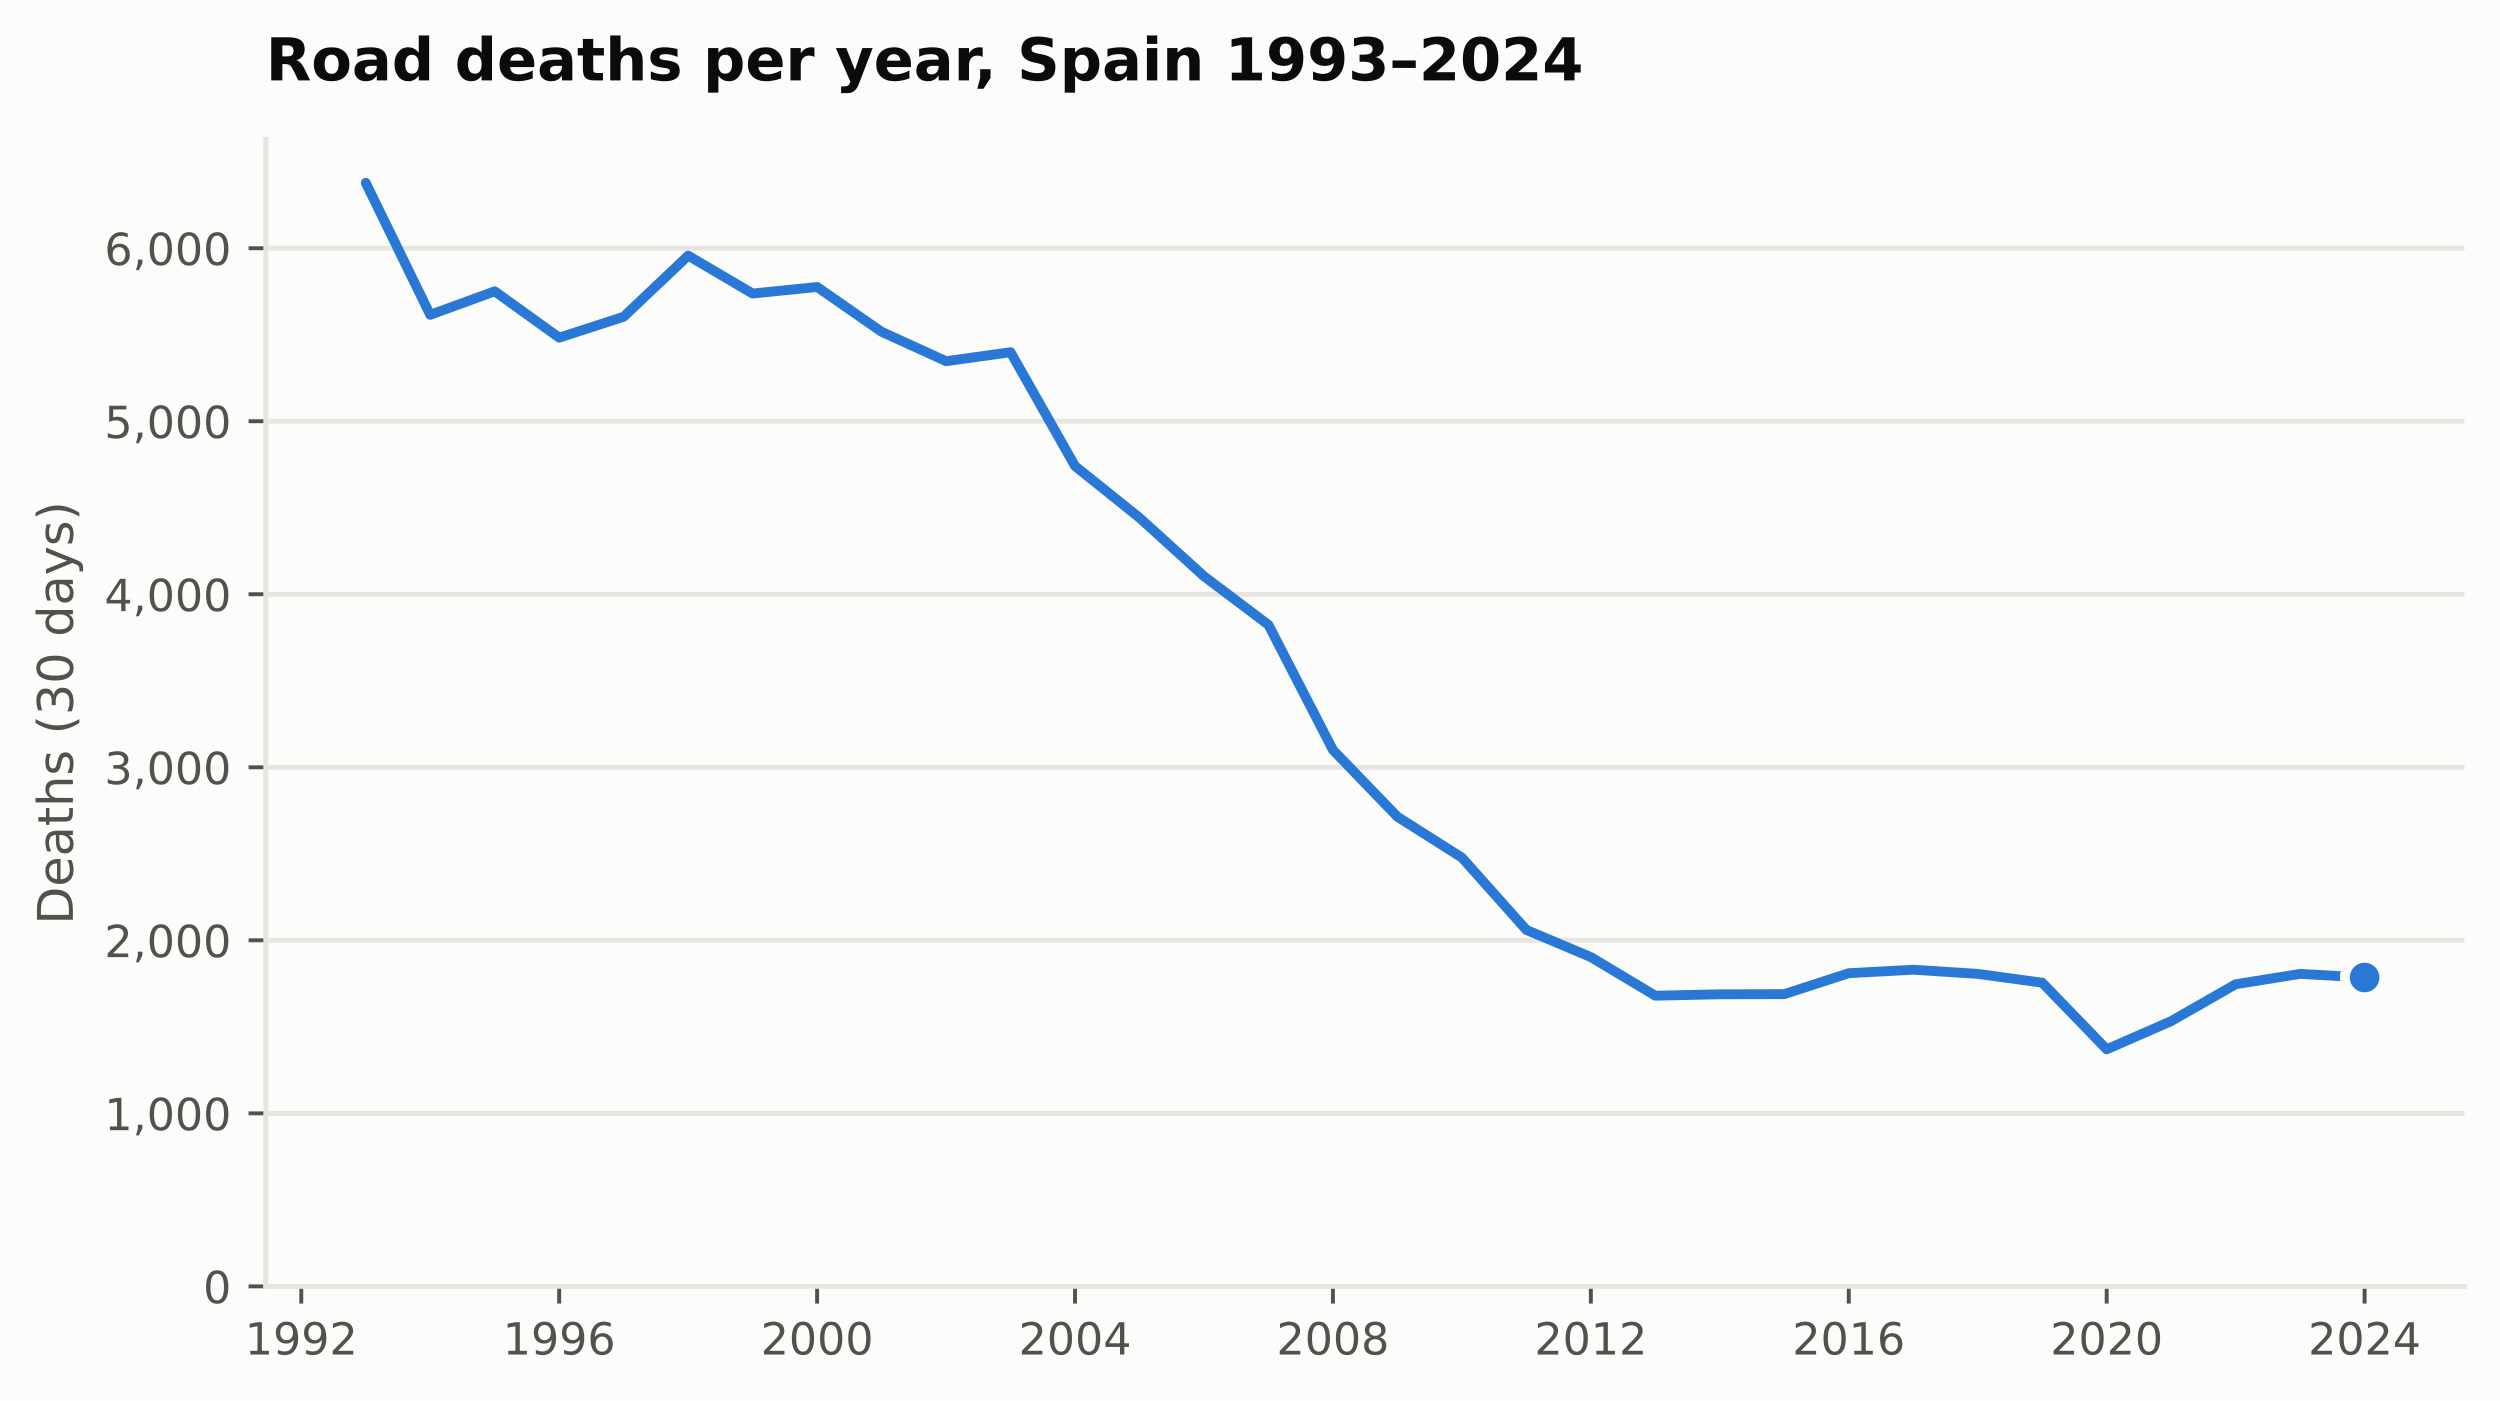
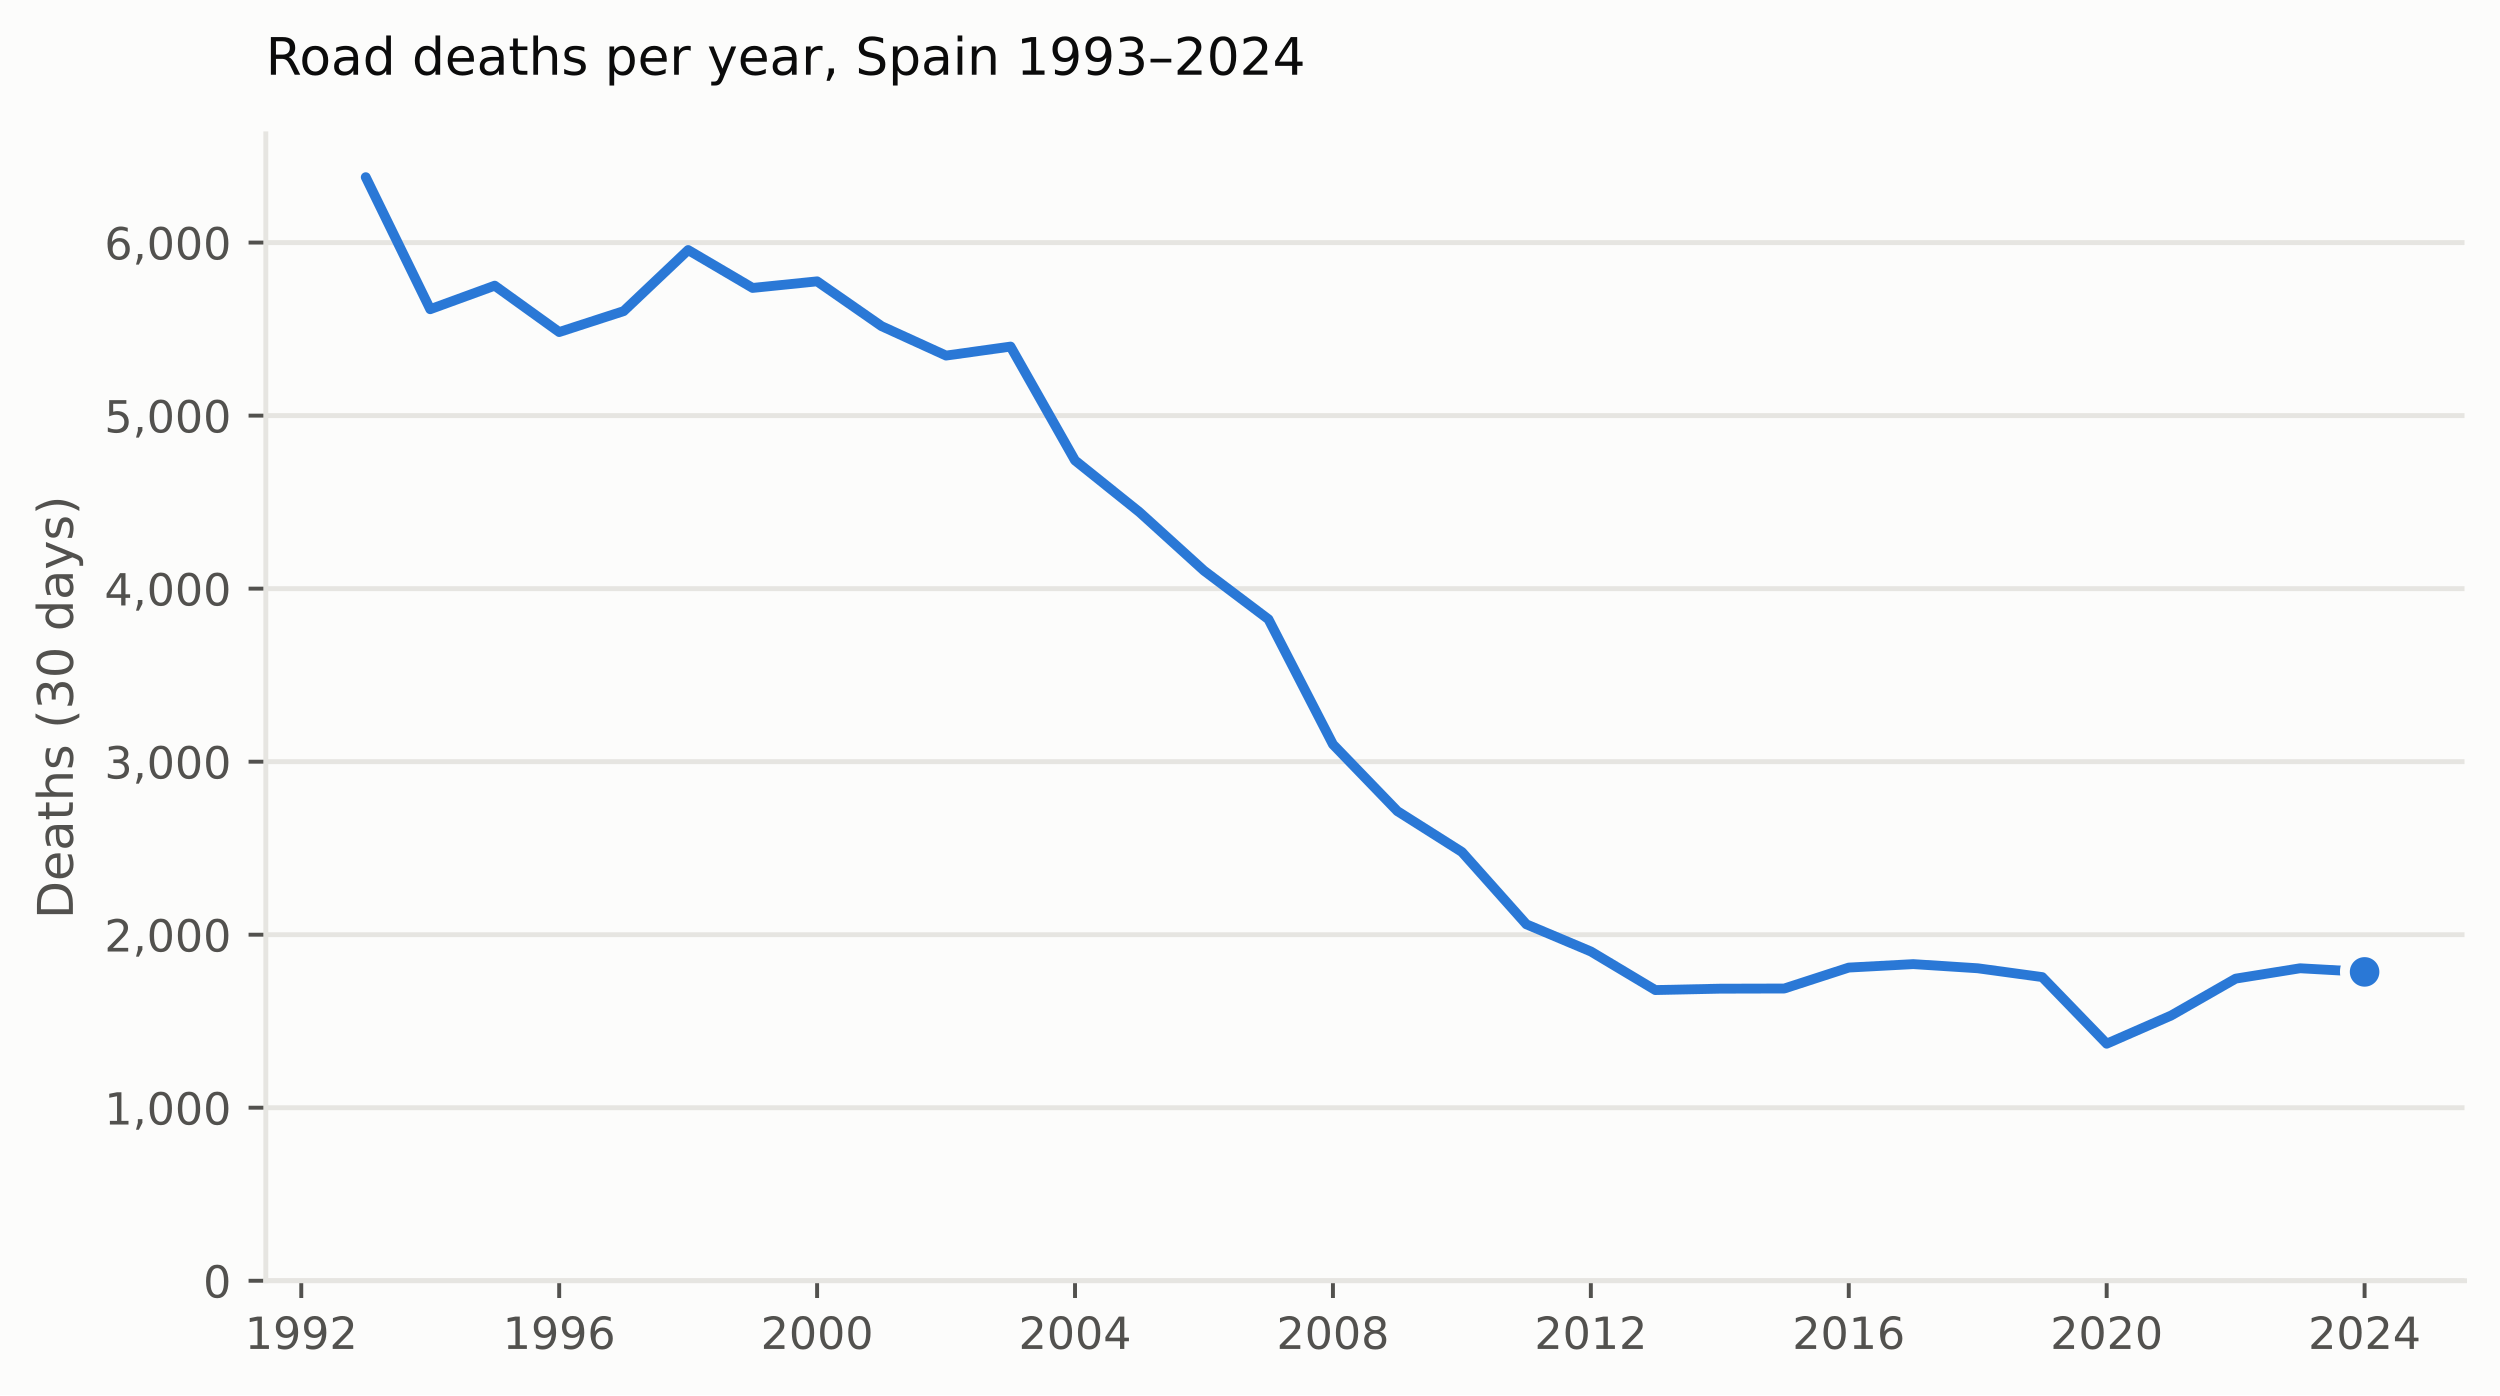
- <svg xmlns="http://www.w3.org/2000/svg" xmlns:xlink="http://www.w3.org/1999/xlink" width="507.566pt" height="284.366pt" viewBox="0 0 507.566 284.366" version="1.1">
+ <svg xmlns="http://www.w3.org/2000/svg" xmlns:xlink="http://www.w3.org/1999/xlink" width="507.566pt" height="283.226pt" viewBox="0 0 507.566 283.226" version="1.1">
  <defs>
    <style type="text/css">*{stroke-linejoin: round; stroke-linecap: butt}</style>
  </defs>
  <g id="figure_1">
    <g id="patch_1">
-       <path d="M 0 284.366  L 507.566 284.366  L 507.566 0  L 0 0  z " style="fill: #fcfcfb" />
+       <path d="M 0 283.226  L 507.566 283.226  L 507.566 0  L 0 0  z " style="fill: #fcfcfb" />
    </g>
    <g id="axes_1">
      <g id="patch_2">
-         <path d="M 53.966 261.166  L 500.366 261.166  L 500.366 28.318  L 53.966 28.318  z " style="fill: #fcfcfb" />
+         <path d="M 53.966 260.026  L 500.366 260.026  L 500.366 27.178  L 53.966 27.178  z " style="fill: #fcfcfb" />
      </g>
      <g id="matplotlib.axis_1">
        <g id="xtick_1">
          <g id="line2d_1">
            <defs>
              <path id="m3a9c350e79" d="M 0 0  L 0 3.5  " style="stroke: #52514e; stroke-width: 0.8" />
            </defs>
            <g>
-               <use xlink:href="#m3a9c350e79" x="61.166" y="261.166" style="fill: #52514e; stroke: #52514e; stroke-width: 0.8" />
+               <use xlink:href="#m3a9c350e79" x="61.166" y="260.026" style="fill: #52514e; stroke: #52514e; stroke-width: 0.8" />
            </g>
          </g>
          <g id="text_1">
-             <text style="font-size: 9px; font-family: 'DejaVu Sans', 'Bitstream Vera Sans', 'Computer Modern Sans Serif', 'Lucida Grande', 'Verdana', 'Geneva', 'Lucid', 'Arial', 'Helvetica', 'Avant Garde', sans-serif; text-anchor: middle; fill: #52514e" x="61.166" y="275.004" transform="rotate(-0 61.16609 275.004)">1992</text>
+             <text style="font-size: 9px; font-family: 'DejaVu Sans', 'Bitstream Vera Sans', 'Computer Modern Sans Serif', 'Lucida Grande', 'Verdana', 'Geneva', 'Lucid', 'Arial', 'Helvetica', 'Avant Garde', sans-serif; text-anchor: middle; fill: #52514e" x="61.166" y="273.864" transform="rotate(-0 61.16609 273.8643)">1992</text>
          </g>
        </g>
        <g id="xtick_2">
          <g id="line2d_2">
            <g>
-               <use xlink:href="#m3a9c350e79" x="113.53" y="261.166" style="fill: #52514e; stroke: #52514e; stroke-width: 0.8" />
+               <use xlink:href="#m3a9c350e79" x="113.53" y="260.026" style="fill: #52514e; stroke: #52514e; stroke-width: 0.8" />
            </g>
          </g>
          <g id="text_2">
-             <text style="font-size: 9px; font-family: 'DejaVu Sans', 'Bitstream Vera Sans', 'Computer Modern Sans Serif', 'Lucida Grande', 'Verdana', 'Geneva', 'Lucid', 'Arial', 'Helvetica', 'Avant Garde', sans-serif; text-anchor: middle; fill: #52514e" x="113.53" y="275.004" transform="rotate(-0 113.5297 275.004)">1996</text>
+             <text style="font-size: 9px; font-family: 'DejaVu Sans', 'Bitstream Vera Sans', 'Computer Modern Sans Serif', 'Lucida Grande', 'Verdana', 'Geneva', 'Lucid', 'Arial', 'Helvetica', 'Avant Garde', sans-serif; text-anchor: middle; fill: #52514e" x="113.53" y="273.864" transform="rotate(-0 113.5297 273.8643)">1996</text>
          </g>
        </g>
        <g id="xtick_3">
          <g id="line2d_3">
            <g>
-               <use xlink:href="#m3a9c350e79" x="165.893" y="261.166" style="fill: #52514e; stroke: #52514e; stroke-width: 0.8" />
+               <use xlink:href="#m3a9c350e79" x="165.893" y="260.026" style="fill: #52514e; stroke: #52514e; stroke-width: 0.8" />
            </g>
          </g>
          <g id="text_3">
-             <text style="font-size: 9px; font-family: 'DejaVu Sans', 'Bitstream Vera Sans', 'Computer Modern Sans Serif', 'Lucida Grande', 'Verdana', 'Geneva', 'Lucid', 'Arial', 'Helvetica', 'Avant Garde', sans-serif; text-anchor: middle; fill: #52514e" x="165.893" y="275.004" transform="rotate(-0 165.8934 275.004)">2000</text>
+             <text style="font-size: 9px; font-family: 'DejaVu Sans', 'Bitstream Vera Sans', 'Computer Modern Sans Serif', 'Lucida Grande', 'Verdana', 'Geneva', 'Lucid', 'Arial', 'Helvetica', 'Avant Garde', sans-serif; text-anchor: middle; fill: #52514e" x="165.893" y="273.864" transform="rotate(-0 165.8934 273.8643)">2000</text>
          </g>
        </g>
        <g id="xtick_4">
          <g id="line2d_4">
            <g>
-               <use xlink:href="#m3a9c350e79" x="218.257" y="261.166" style="fill: #52514e; stroke: #52514e; stroke-width: 0.8" />
+               <use xlink:href="#m3a9c350e79" x="218.257" y="260.026" style="fill: #52514e; stroke: #52514e; stroke-width: 0.8" />
            </g>
          </g>
          <g id="text_4">
-             <text style="font-size: 9px; font-family: 'DejaVu Sans', 'Bitstream Vera Sans', 'Computer Modern Sans Serif', 'Lucida Grande', 'Verdana', 'Geneva', 'Lucid', 'Arial', 'Helvetica', 'Avant Garde', sans-serif; text-anchor: middle; fill: #52514e" x="218.257" y="275.004" transform="rotate(-0 218.257 275.004)">2004</text>
+             <text style="font-size: 9px; font-family: 'DejaVu Sans', 'Bitstream Vera Sans', 'Computer Modern Sans Serif', 'Lucida Grande', 'Verdana', 'Geneva', 'Lucid', 'Arial', 'Helvetica', 'Avant Garde', sans-serif; text-anchor: middle; fill: #52514e" x="218.257" y="273.864" transform="rotate(-0 218.257 273.8643)">2004</text>
          </g>
        </g>
        <g id="xtick_5">
          <g id="line2d_5">
            <g>
-               <use xlink:href="#m3a9c350e79" x="270.621" y="261.166" style="fill: #52514e; stroke: #52514e; stroke-width: 0.8" />
+               <use xlink:href="#m3a9c350e79" x="270.621" y="260.026" style="fill: #52514e; stroke: #52514e; stroke-width: 0.8" />
            </g>
          </g>
          <g id="text_5">
-             <text style="font-size: 9px; font-family: 'DejaVu Sans', 'Bitstream Vera Sans', 'Computer Modern Sans Serif', 'Lucida Grande', 'Verdana', 'Geneva', 'Lucid', 'Arial', 'Helvetica', 'Avant Garde', sans-serif; text-anchor: middle; fill: #52514e" x="270.621" y="275.004" transform="rotate(-0 270.6206 275.004)">2008</text>
+             <text style="font-size: 9px; font-family: 'DejaVu Sans', 'Bitstream Vera Sans', 'Computer Modern Sans Serif', 'Lucida Grande', 'Verdana', 'Geneva', 'Lucid', 'Arial', 'Helvetica', 'Avant Garde', sans-serif; text-anchor: middle; fill: #52514e" x="270.621" y="273.864" transform="rotate(-0 270.6206 273.8643)">2008</text>
          </g>
        </g>
        <g id="xtick_6">
          <g id="line2d_6">
            <g>
-               <use xlink:href="#m3a9c350e79" x="322.984" y="261.166" style="fill: #52514e; stroke: #52514e; stroke-width: 0.8" />
+               <use xlink:href="#m3a9c350e79" x="322.984" y="260.026" style="fill: #52514e; stroke: #52514e; stroke-width: 0.8" />
            </g>
          </g>
          <g id="text_6">
-             <text style="font-size: 9px; font-family: 'DejaVu Sans', 'Bitstream Vera Sans', 'Computer Modern Sans Serif', 'Lucida Grande', 'Verdana', 'Geneva', 'Lucid', 'Arial', 'Helvetica', 'Avant Garde', sans-serif; text-anchor: middle; fill: #52514e" x="322.984" y="275.004" transform="rotate(-0 322.9843 275.004)">2012</text>
+             <text style="font-size: 9px; font-family: 'DejaVu Sans', 'Bitstream Vera Sans', 'Computer Modern Sans Serif', 'Lucida Grande', 'Verdana', 'Geneva', 'Lucid', 'Arial', 'Helvetica', 'Avant Garde', sans-serif; text-anchor: middle; fill: #52514e" x="322.984" y="273.864" transform="rotate(-0 322.9843 273.8643)">2012</text>
          </g>
        </g>
        <g id="xtick_7">
          <g id="line2d_7">
            <g>
-               <use xlink:href="#m3a9c350e79" x="375.348" y="261.166" style="fill: #52514e; stroke: #52514e; stroke-width: 0.8" />
+               <use xlink:href="#m3a9c350e79" x="375.348" y="260.026" style="fill: #52514e; stroke: #52514e; stroke-width: 0.8" />
            </g>
          </g>
          <g id="text_7">
-             <text style="font-size: 9px; font-family: 'DejaVu Sans', 'Bitstream Vera Sans', 'Computer Modern Sans Serif', 'Lucida Grande', 'Verdana', 'Geneva', 'Lucid', 'Arial', 'Helvetica', 'Avant Garde', sans-serif; text-anchor: middle; fill: #52514e" x="375.348" y="275.004" transform="rotate(-0 375.3479 275.004)">2016</text>
+             <text style="font-size: 9px; font-family: 'DejaVu Sans', 'Bitstream Vera Sans', 'Computer Modern Sans Serif', 'Lucida Grande', 'Verdana', 'Geneva', 'Lucid', 'Arial', 'Helvetica', 'Avant Garde', sans-serif; text-anchor: middle; fill: #52514e" x="375.348" y="273.864" transform="rotate(-0 375.3479 273.8643)">2016</text>
          </g>
        </g>
        <g id="xtick_8">
          <g id="line2d_8">
            <g>
-               <use xlink:href="#m3a9c350e79" x="427.712" y="261.166" style="fill: #52514e; stroke: #52514e; stroke-width: 0.8" />
+               <use xlink:href="#m3a9c350e79" x="427.712" y="260.026" style="fill: #52514e; stroke: #52514e; stroke-width: 0.8" />
            </g>
          </g>
          <g id="text_8">
-             <text style="font-size: 9px; font-family: 'DejaVu Sans', 'Bitstream Vera Sans', 'Computer Modern Sans Serif', 'Lucida Grande', 'Verdana', 'Geneva', 'Lucid', 'Arial', 'Helvetica', 'Avant Garde', sans-serif; text-anchor: middle; fill: #52514e" x="427.712" y="275.004" transform="rotate(-0 427.7115 275.004)">2020</text>
+             <text style="font-size: 9px; font-family: 'DejaVu Sans', 'Bitstream Vera Sans', 'Computer Modern Sans Serif', 'Lucida Grande', 'Verdana', 'Geneva', 'Lucid', 'Arial', 'Helvetica', 'Avant Garde', sans-serif; text-anchor: middle; fill: #52514e" x="427.712" y="273.864" transform="rotate(-0 427.7115 273.8643)">2020</text>
          </g>
        </g>
        <g id="xtick_9">
          <g id="line2d_9">
            <g>
-               <use xlink:href="#m3a9c350e79" x="480.075" y="261.166" style="fill: #52514e; stroke: #52514e; stroke-width: 0.8" />
+               <use xlink:href="#m3a9c350e79" x="480.075" y="260.026" style="fill: #52514e; stroke: #52514e; stroke-width: 0.8" />
            </g>
          </g>
          <g id="text_9">
-             <text style="font-size: 9px; font-family: 'DejaVu Sans', 'Bitstream Vera Sans', 'Computer Modern Sans Serif', 'Lucida Grande', 'Verdana', 'Geneva', 'Lucid', 'Arial', 'Helvetica', 'Avant Garde', sans-serif; text-anchor: middle; fill: #52514e" x="480.075" y="275.004" transform="rotate(-0 480.0752 275.004)">2024</text>
+             <text style="font-size: 9px; font-family: 'DejaVu Sans', 'Bitstream Vera Sans', 'Computer Modern Sans Serif', 'Lucida Grande', 'Verdana', 'Geneva', 'Lucid', 'Arial', 'Helvetica', 'Avant Garde', sans-serif; text-anchor: middle; fill: #52514e" x="480.075" y="273.864" transform="rotate(-0 480.0752 273.8643)">2024</text>
          </g>
        </g>
      </g>
      <g id="matplotlib.axis_2">
        <g id="ytick_1">
          <g id="line2d_10">
-             <path d="M 53.966 261.166  L 500.366 261.166  " clip-path="url(#pf0436def2c)" style="fill: none; stroke: #e6e5e1; stroke-linecap: round" />
+             <path d="M 53.966 260.026  L 500.366 260.026  " clip-path="url(#pf9fe453a29)" style="fill: none; stroke: #e6e5e1; stroke-linecap: round" />
          </g>
          <g id="line2d_11">
            <defs>
              <path id="mdd3c75259f" d="M 0 0  L -3.5 0  " style="stroke: #52514e; stroke-width: 0.8" />
            </defs>
            <g>
-               <use xlink:href="#mdd3c75259f" x="53.966" y="261.166" style="fill: #52514e; stroke: #52514e; stroke-width: 0.8" />
+               <use xlink:href="#mdd3c75259f" x="53.966" y="260.026" style="fill: #52514e; stroke: #52514e; stroke-width: 0.8" />
            </g>
          </g>
          <g id="text_10">
-             <text style="font-size: 9px; font-family: 'DejaVu Sans', 'Bitstream Vera Sans', 'Computer Modern Sans Serif', 'Lucida Grande', 'Verdana', 'Geneva', 'Lucid', 'Arial', 'Helvetica', 'Avant Garde', sans-serif; text-anchor: end; fill: #52514e" x="46.966" y="264.585" transform="rotate(-0 46.96609 264.5851)">0</text>
+             <text style="font-size: 9px; font-family: 'DejaVu Sans', 'Bitstream Vera Sans', 'Computer Modern Sans Serif', 'Lucida Grande', 'Verdana', 'Geneva', 'Lucid', 'Arial', 'Helvetica', 'Avant Garde', sans-serif; text-anchor: end; fill: #52514e" x="46.966" y="263.445" transform="rotate(-0 46.96609 263.4453)">0</text>
          </g>
        </g>
        <g id="ytick_2">
          <g id="line2d_12">
-             <path d="M 53.966 226.037  L 500.366 226.037  " clip-path="url(#pf0436def2c)" style="fill: none; stroke: #e6e5e1; stroke-linecap: round" />
+             <path d="M 53.966 224.898  L 500.366 224.898  " clip-path="url(#pf9fe453a29)" style="fill: none; stroke: #e6e5e1; stroke-linecap: round" />
          </g>
          <g id="line2d_13">
            <g>
-               <use xlink:href="#mdd3c75259f" x="53.966" y="226.037" style="fill: #52514e; stroke: #52514e; stroke-width: 0.8" />
+               <use xlink:href="#mdd3c75259f" x="53.966" y="224.898" style="fill: #52514e; stroke: #52514e; stroke-width: 0.8" />
            </g>
          </g>
          <g id="text_11">
-             <text style="font-size: 9px; font-family: 'DejaVu Sans', 'Bitstream Vera Sans', 'Computer Modern Sans Serif', 'Lucida Grande', 'Verdana', 'Geneva', 'Lucid', 'Arial', 'Helvetica', 'Avant Garde', sans-serif; text-anchor: end; fill: #52514e" x="46.966" y="229.456" transform="rotate(-0 46.96609 229.4562)">1,000</text>
+             <text style="font-size: 9px; font-family: 'DejaVu Sans', 'Bitstream Vera Sans', 'Computer Modern Sans Serif', 'Lucida Grande', 'Verdana', 'Geneva', 'Lucid', 'Arial', 'Helvetica', 'Avant Garde', sans-serif; text-anchor: end; fill: #52514e" x="46.966" y="228.316" transform="rotate(-0 46.96609 228.3165)">1,000</text>
          </g>
        </g>
        <g id="ytick_3">
          <g id="line2d_14">
-             <path d="M 53.966 190.908  L 500.366 190.908  " clip-path="url(#pf0436def2c)" style="fill: none; stroke: #e6e5e1; stroke-linecap: round" />
+             <path d="M 53.966 189.769  L 500.366 189.769  " clip-path="url(#pf9fe453a29)" style="fill: none; stroke: #e6e5e1; stroke-linecap: round" />
          </g>
          <g id="line2d_15">
            <g>
-               <use xlink:href="#mdd3c75259f" x="53.966" y="190.908" style="fill: #52514e; stroke: #52514e; stroke-width: 0.8" />
+               <use xlink:href="#mdd3c75259f" x="53.966" y="189.769" style="fill: #52514e; stroke: #52514e; stroke-width: 0.8" />
            </g>
          </g>
          <g id="text_12">
-             <text style="font-size: 9px; font-family: 'DejaVu Sans', 'Bitstream Vera Sans', 'Computer Modern Sans Serif', 'Lucida Grande', 'Verdana', 'Geneva', 'Lucid', 'Arial', 'Helvetica', 'Avant Garde', sans-serif; text-anchor: end; fill: #52514e" x="46.966" y="194.327" transform="rotate(-0 46.96609 194.3274)">2,000</text>
+             <text style="font-size: 9px; font-family: 'DejaVu Sans', 'Bitstream Vera Sans', 'Computer Modern Sans Serif', 'Lucida Grande', 'Verdana', 'Geneva', 'Lucid', 'Arial', 'Helvetica', 'Avant Garde', sans-serif; text-anchor: end; fill: #52514e" x="46.966" y="193.188" transform="rotate(-0 46.96609 193.1876)">2,000</text>
          </g>
        </g>
        <g id="ytick_4">
          <g id="line2d_16">
-             <path d="M 53.966 155.78  L 500.366 155.78  " clip-path="url(#pf0436def2c)" style="fill: none; stroke: #e6e5e1; stroke-linecap: round" />
+             <path d="M 53.966 154.64  L 500.366 154.64  " clip-path="url(#pf9fe453a29)" style="fill: none; stroke: #e6e5e1; stroke-linecap: round" />
          </g>
          <g id="line2d_17">
            <g>
-               <use xlink:href="#mdd3c75259f" x="53.966" y="155.78" style="fill: #52514e; stroke: #52514e; stroke-width: 0.8" />
+               <use xlink:href="#mdd3c75259f" x="53.966" y="154.64" style="fill: #52514e; stroke: #52514e; stroke-width: 0.8" />
            </g>
          </g>
          <g id="text_13">
-             <text style="font-size: 9px; font-family: 'DejaVu Sans', 'Bitstream Vera Sans', 'Computer Modern Sans Serif', 'Lucida Grande', 'Verdana', 'Geneva', 'Lucid', 'Arial', 'Helvetica', 'Avant Garde', sans-serif; text-anchor: end; fill: #52514e" x="46.966" y="159.199" transform="rotate(-0 46.96609 159.1986)">3,000</text>
+             <text style="font-size: 9px; font-family: 'DejaVu Sans', 'Bitstream Vera Sans', 'Computer Modern Sans Serif', 'Lucida Grande', 'Verdana', 'Geneva', 'Lucid', 'Arial', 'Helvetica', 'Avant Garde', sans-serif; text-anchor: end; fill: #52514e" x="46.966" y="158.059" transform="rotate(-0 46.96609 158.0588)">3,000</text>
          </g>
        </g>
        <g id="ytick_5">
          <g id="line2d_18">
-             <path d="M 53.966 120.651  L 500.366 120.651  " clip-path="url(#pf0436def2c)" style="fill: none; stroke: #e6e5e1; stroke-linecap: round" />
+             <path d="M 53.966 119.511  L 500.366 119.511  " clip-path="url(#pf9fe453a29)" style="fill: none; stroke: #e6e5e1; stroke-linecap: round" />
          </g>
          <g id="line2d_19">
            <g>
-               <use xlink:href="#mdd3c75259f" x="53.966" y="120.651" style="fill: #52514e; stroke: #52514e; stroke-width: 0.8" />
+               <use xlink:href="#mdd3c75259f" x="53.966" y="119.511" style="fill: #52514e; stroke: #52514e; stroke-width: 0.8" />
            </g>
          </g>
          <g id="text_14">
-             <text style="font-size: 9px; font-family: 'DejaVu Sans', 'Bitstream Vera Sans', 'Computer Modern Sans Serif', 'Lucida Grande', 'Verdana', 'Geneva', 'Lucid', 'Arial', 'Helvetica', 'Avant Garde', sans-serif; text-anchor: end; fill: #52514e" x="46.966" y="124.07" transform="rotate(-0 46.96609 124.0697)">4,000</text>
+             <text style="font-size: 9px; font-family: 'DejaVu Sans', 'Bitstream Vera Sans', 'Computer Modern Sans Serif', 'Lucida Grande', 'Verdana', 'Geneva', 'Lucid', 'Arial', 'Helvetica', 'Avant Garde', sans-serif; text-anchor: end; fill: #52514e" x="46.966" y="122.93" transform="rotate(-0 46.96609 122.9299)">4,000</text>
          </g>
        </g>
        <g id="ytick_6">
          <g id="line2d_20">
-             <path d="M 53.966 85.522  L 500.366 85.522  " clip-path="url(#pf0436def2c)" style="fill: none; stroke: #e6e5e1; stroke-linecap: round" />
+             <path d="M 53.966 84.382  L 500.366 84.382  " clip-path="url(#pf9fe453a29)" style="fill: none; stroke: #e6e5e1; stroke-linecap: round" />
          </g>
          <g id="line2d_21">
            <g>
-               <use xlink:href="#mdd3c75259f" x="53.966" y="85.522" style="fill: #52514e; stroke: #52514e; stroke-width: 0.8" />
+               <use xlink:href="#mdd3c75259f" x="53.966" y="84.382" style="fill: #52514e; stroke: #52514e; stroke-width: 0.8" />
            </g>
          </g>
          <g id="text_15">
-             <text style="font-size: 9px; font-family: 'DejaVu Sans', 'Bitstream Vera Sans', 'Computer Modern Sans Serif', 'Lucida Grande', 'Verdana', 'Geneva', 'Lucid', 'Arial', 'Helvetica', 'Avant Garde', sans-serif; text-anchor: end; fill: #52514e" x="46.966" y="88.941" transform="rotate(-0 46.96609 88.94087)">5,000</text>
+             <text style="font-size: 9px; font-family: 'DejaVu Sans', 'Bitstream Vera Sans', 'Computer Modern Sans Serif', 'Lucida Grande', 'Verdana', 'Geneva', 'Lucid', 'Arial', 'Helvetica', 'Avant Garde', sans-serif; text-anchor: end; fill: #52514e" x="46.966" y="87.801" transform="rotate(-0 46.96609 87.80111)">5,000</text>
          </g>
        </g>
        <g id="ytick_7">
          <g id="line2d_22">
-             <path d="M 53.966 50.393  L 500.366 50.393  " clip-path="url(#pf0436def2c)" style="fill: none; stroke: #e6e5e1; stroke-linecap: round" />
+             <path d="M 53.966 49.253  L 500.366 49.253  " clip-path="url(#pf9fe453a29)" style="fill: none; stroke: #e6e5e1; stroke-linecap: round" />
          </g>
          <g id="line2d_23">
            <g>
-               <use xlink:href="#mdd3c75259f" x="53.966" y="50.393" style="fill: #52514e; stroke: #52514e; stroke-width: 0.8" />
+               <use xlink:href="#mdd3c75259f" x="53.966" y="49.253" style="fill: #52514e; stroke: #52514e; stroke-width: 0.8" />
            </g>
          </g>
          <g id="text_16">
-             <text style="font-size: 9px; font-family: 'DejaVu Sans', 'Bitstream Vera Sans', 'Computer Modern Sans Serif', 'Lucida Grande', 'Verdana', 'Geneva', 'Lucid', 'Arial', 'Helvetica', 'Avant Garde', sans-serif; text-anchor: end; fill: #52514e" x="46.966" y="53.812" transform="rotate(-0 46.96609 53.81203)">6,000</text>
+             <text style="font-size: 9px; font-family: 'DejaVu Sans', 'Bitstream Vera Sans', 'Computer Modern Sans Serif', 'Lucida Grande', 'Verdana', 'Geneva', 'Lucid', 'Arial', 'Helvetica', 'Avant Garde', sans-serif; text-anchor: end; fill: #52514e" x="46.966" y="52.672" transform="rotate(-0 46.96609 52.67227)">6,000</text>
          </g>
        </g>
        <g id="text_17">
-           <text style="font-size: 10px; font-family: 'DejaVu Sans', 'Bitstream Vera Sans', 'Computer Modern Sans Serif', 'Lucida Grande', 'Verdana', 'Geneva', 'Lucid', 'Arial', 'Helvetica', 'Avant Garde', sans-serif; text-anchor: middle; fill: #52514e" x="14.798" y="144.742" transform="rotate(-90 14.79844 144.7421)">Deaths (30 days)</text>
+           <text style="font-size: 10px; font-family: 'DejaVu Sans', 'Bitstream Vera Sans', 'Computer Modern Sans Serif', 'Lucida Grande', 'Verdana', 'Geneva', 'Lucid', 'Arial', 'Helvetica', 'Avant Garde', sans-serif; text-anchor: middle; fill: #52514e" x="14.798" y="143.602" transform="rotate(-90 14.79844 143.6024)">Deaths (30 days)</text>
        </g>
      </g>
      <g id="line2d_24">
-         <path d="M 74.257 37.114  L 87.348 63.918  L 100.439 59.14  L 113.53 68.555  L 126.621 64.304  L 139.712 51.904  L 152.802 59.597  L 165.893 58.262  L 178.984 67.36  L 192.075 73.332  L 205.166 71.506  L 218.257 94.62  L 231.348 105.124  L 244.439 116.997  L 257.53 126.869  L 270.621 152.267  L 283.712 165.826  L 296.802 174.117  L 309.893 188.801  L 322.984 194.316  L 336.075 202.15  L 349.166 201.869  L 362.257 201.834  L 375.348 197.583  L 388.439 196.88  L 401.53 197.723  L 414.621 199.515  L 427.712 213.04  L 440.802 207.314  L 453.893 199.831  L 466.984 197.723  L 480.075 198.461  " clip-path="url(#pf0436def2c)" style="fill: none; stroke: #2a78d6; stroke-width: 2; stroke-linecap: round" />
+         <path d="M 74.257 35.975  L 87.348 62.778  L 100.439 58  L 113.53 67.415  L 126.621 63.164  L 139.712 50.764  L 152.802 58.457  L 165.893 57.122  L 178.984 66.221  L 192.075 72.192  L 205.166 70.366  L 218.257 93.481  L 231.348 103.984  L 244.439 115.858  L 257.53 125.729  L 270.621 151.127  L 283.712 164.687  L 296.802 172.977  L 309.893 187.661  L 322.984 193.176  L 336.075 201.01  L 349.166 200.729  L 362.257 200.694  L 375.348 196.443  L 388.439 195.741  L 401.53 196.584  L 414.621 198.375  L 427.712 211.9  L 440.802 206.174  L 453.893 198.691  L 466.984 196.584  L 480.075 197.321  " clip-path="url(#pf9fe453a29)" style="fill: none; stroke: #2a78d6; stroke-width: 2; stroke-linecap: round" />
      </g>
      <g id="line2d_25">
        <defs>
          <path id="mbdb302a14b" d="M 0 4  C 1.061 4 2.078 3.579 2.828 2.828  C 3.579 2.078 4 1.061 4 0  C 4 -1.061 3.579 -2.078 2.828 -2.828  C 2.078 -3.579 1.061 -4 0 -4  C -1.061 -4 -2.078 -3.579 -2.828 -2.828  C -3.579 -2.078 -4 -1.061 -4 0  C -4 1.061 -3.579 2.078 -2.828 2.828  C -2.078 3.579 -1.061 4 0 4  z " style="stroke: #fcfcfb; stroke-width: 2" />
        </defs>
-         <g clip-path="url(#pf0436def2c)">
-           <use xlink:href="#mbdb302a14b" x="480.075" y="198.461" style="fill: #2a78d6; stroke: #fcfcfb; stroke-width: 2" />
+         <g clip-path="url(#pf9fe453a29)">
+           <use xlink:href="#mbdb302a14b" x="480.075" y="197.321" style="fill: #2a78d6; stroke: #fcfcfb; stroke-width: 2" />
        </g>
      </g>
      <g id="patch_3">
-         <path d="M 53.966 261.166  L 53.966 28.318  " style="fill: none; stroke: #e6e5e1; stroke-linejoin: miter; stroke-linecap: square" />
+         <path d="M 53.966 260.026  L 53.966 27.178  " style="fill: none; stroke: #e6e5e1; stroke-linejoin: miter; stroke-linecap: square" />
      </g>
      <g id="patch_4">
-         <path d="M 53.966 261.166  L 500.366 261.166  " style="fill: none; stroke: #e6e5e1; stroke-linejoin: miter; stroke-linecap: square" />
+         <path d="M 53.966 260.026  L 500.366 260.026  " style="fill: none; stroke: #e6e5e1; stroke-linejoin: miter; stroke-linecap: square" />
      </g>
      <g id="text_18">
-         <text style="font-weight: 700; font-size: 12px; font-family: 'DejaVu Sans', 'Bitstream Vera Sans', 'Computer Modern Sans Serif', 'Lucida Grande', 'Verdana', 'Geneva', 'Lucid', 'Arial', 'Helvetica', 'Avant Garde', sans-serif; text-anchor: start; fill: #0b0b0b" x="53.966" y="16.318" transform="rotate(-0 53.96609 16.31812)">Road deaths per year, Spain 1993–2024</text>
+         <text style="font-size: 10.5px; font-family: 'DejaVu Sans', 'Bitstream Vera Sans', 'Computer Modern Sans Serif', 'Lucida Grande', 'Verdana', 'Geneva', 'Lucid', 'Arial', 'Helvetica', 'Avant Garde', sans-serif; text-anchor: start; fill: #0b0b0b" x="53.966" y="15.178" transform="rotate(-0 53.96609 15.17836)">Road deaths per year, Spain 1993–2024</text>
      </g>
    </g>
  </g>
  <defs>
-     <clipPath id="pf0436def2c">
-       <rect x="53.966" y="28.318" width="446.4" height="232.848" />
+     <clipPath id="pf9fe453a29">
+       <rect x="53.966" y="27.178" width="446.4" height="232.848" />
    </clipPath>
  </defs>
</svg>
